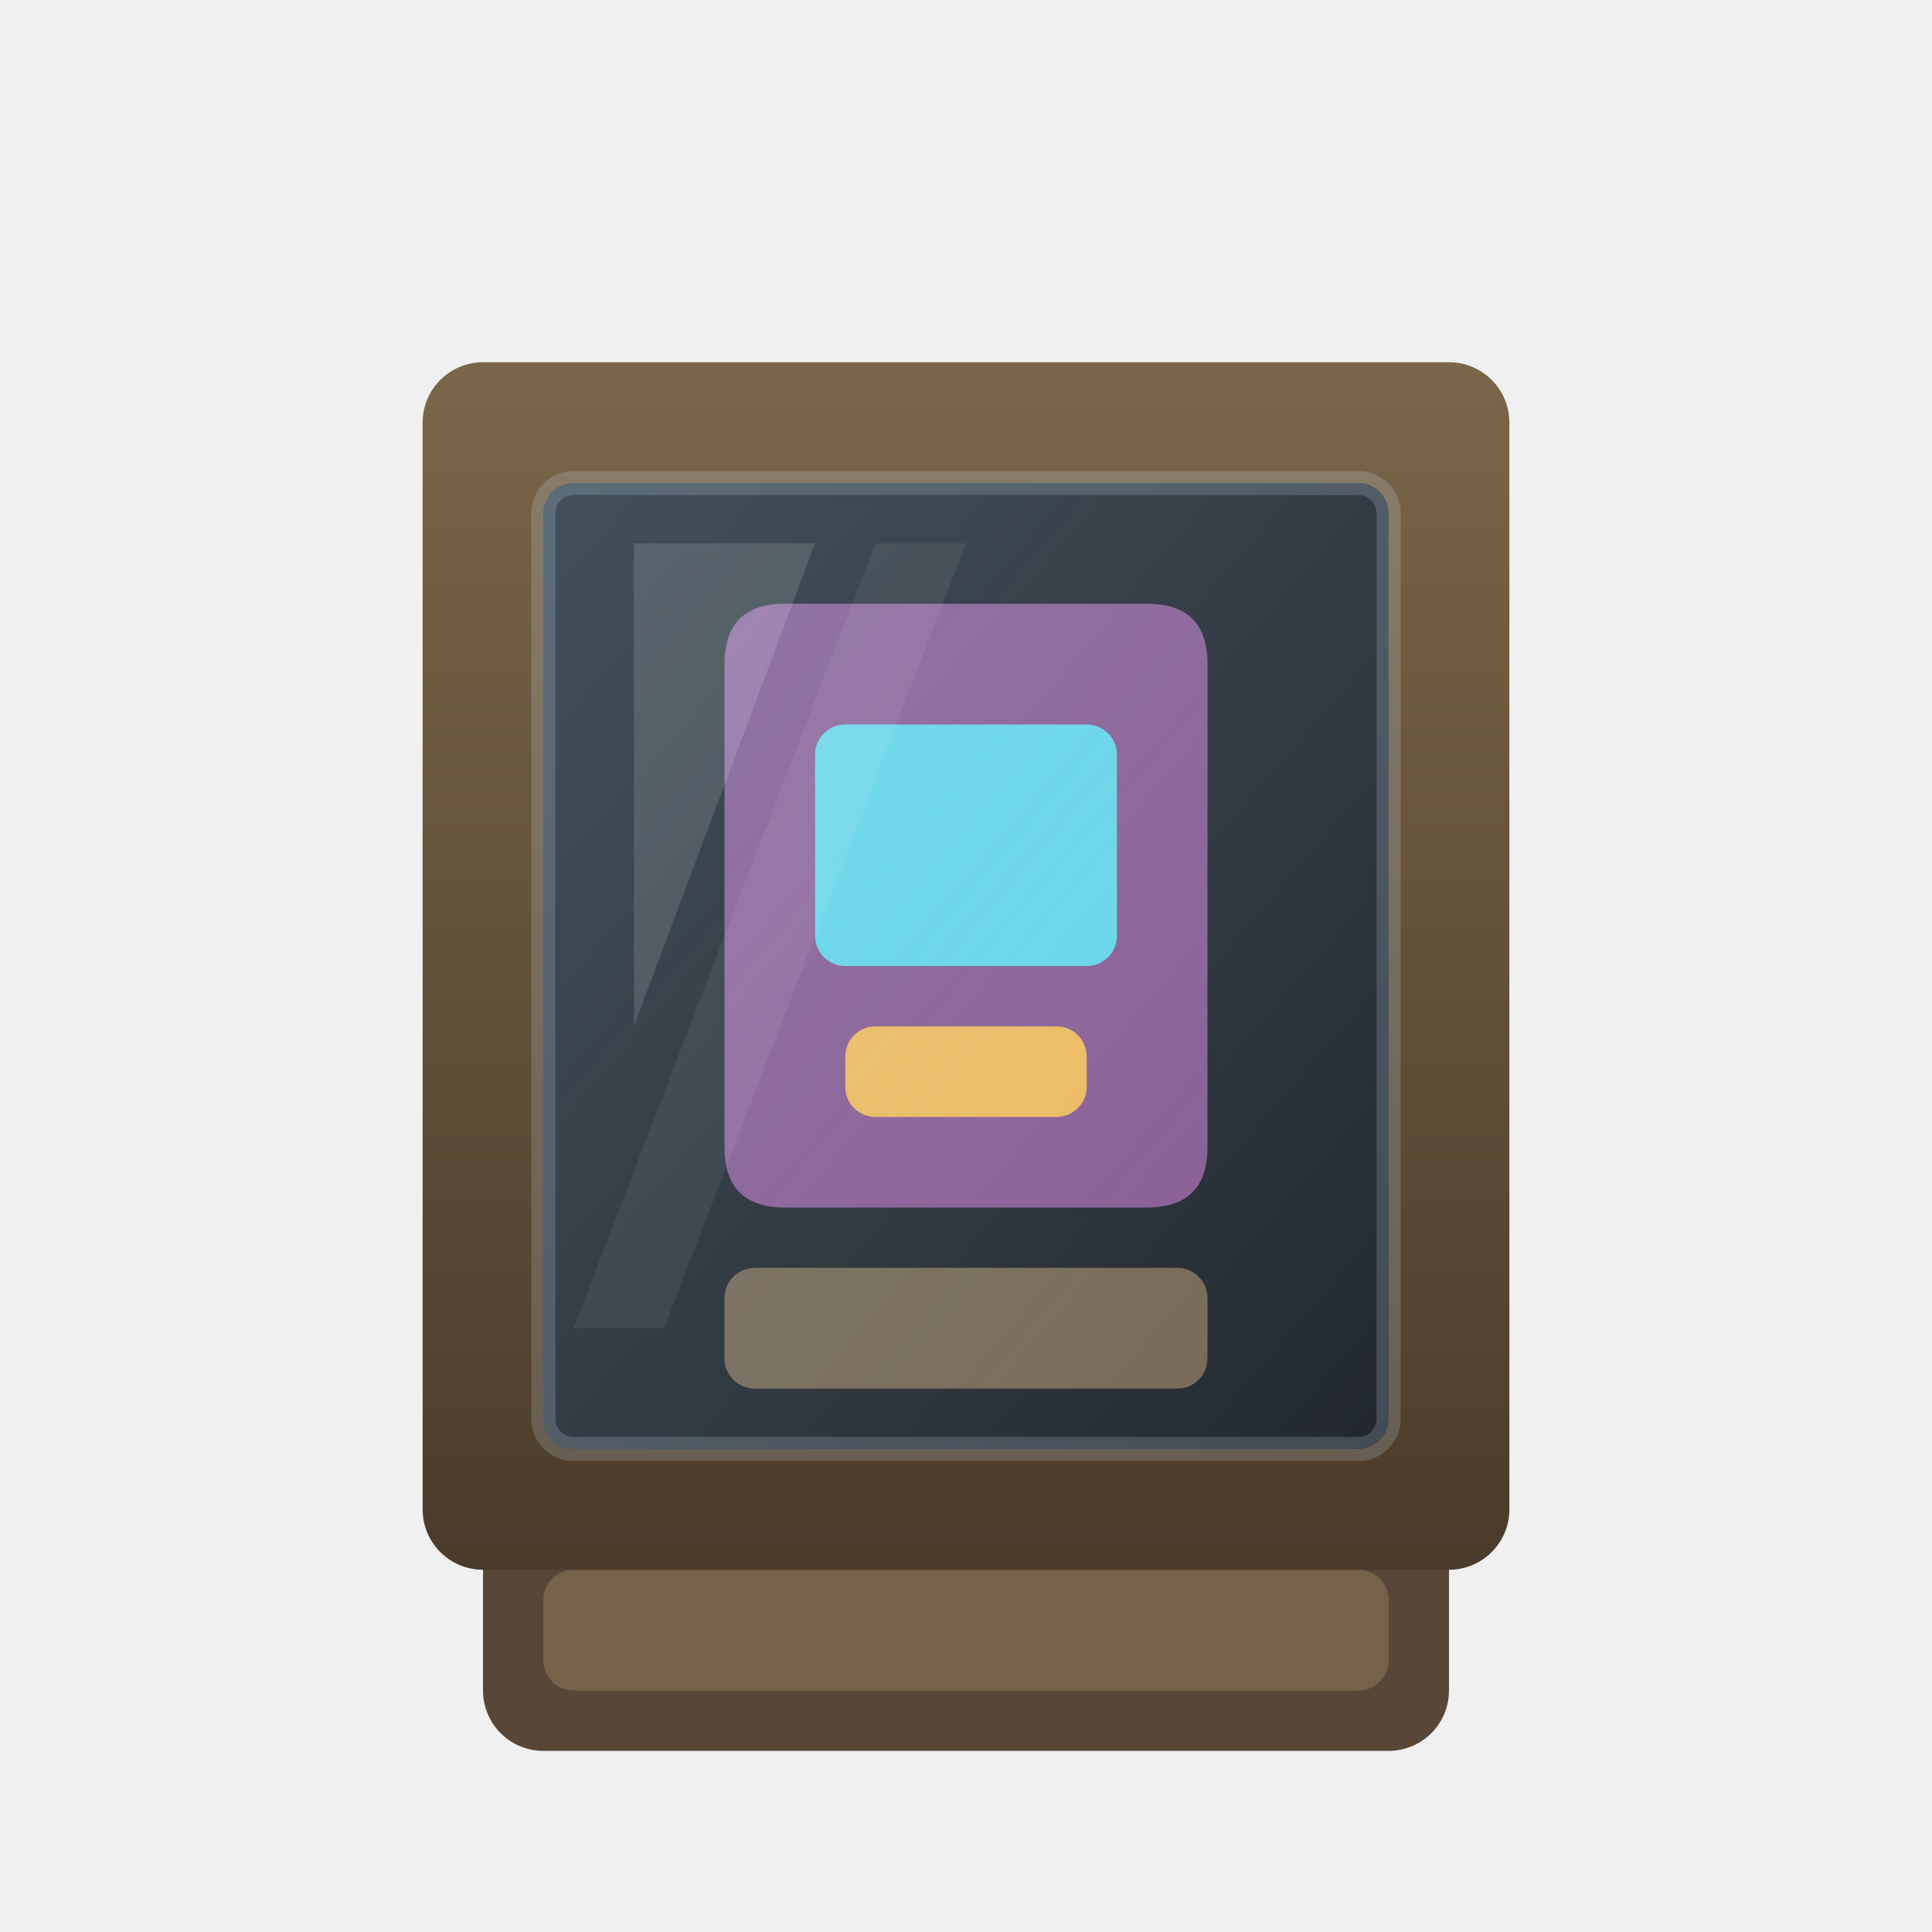
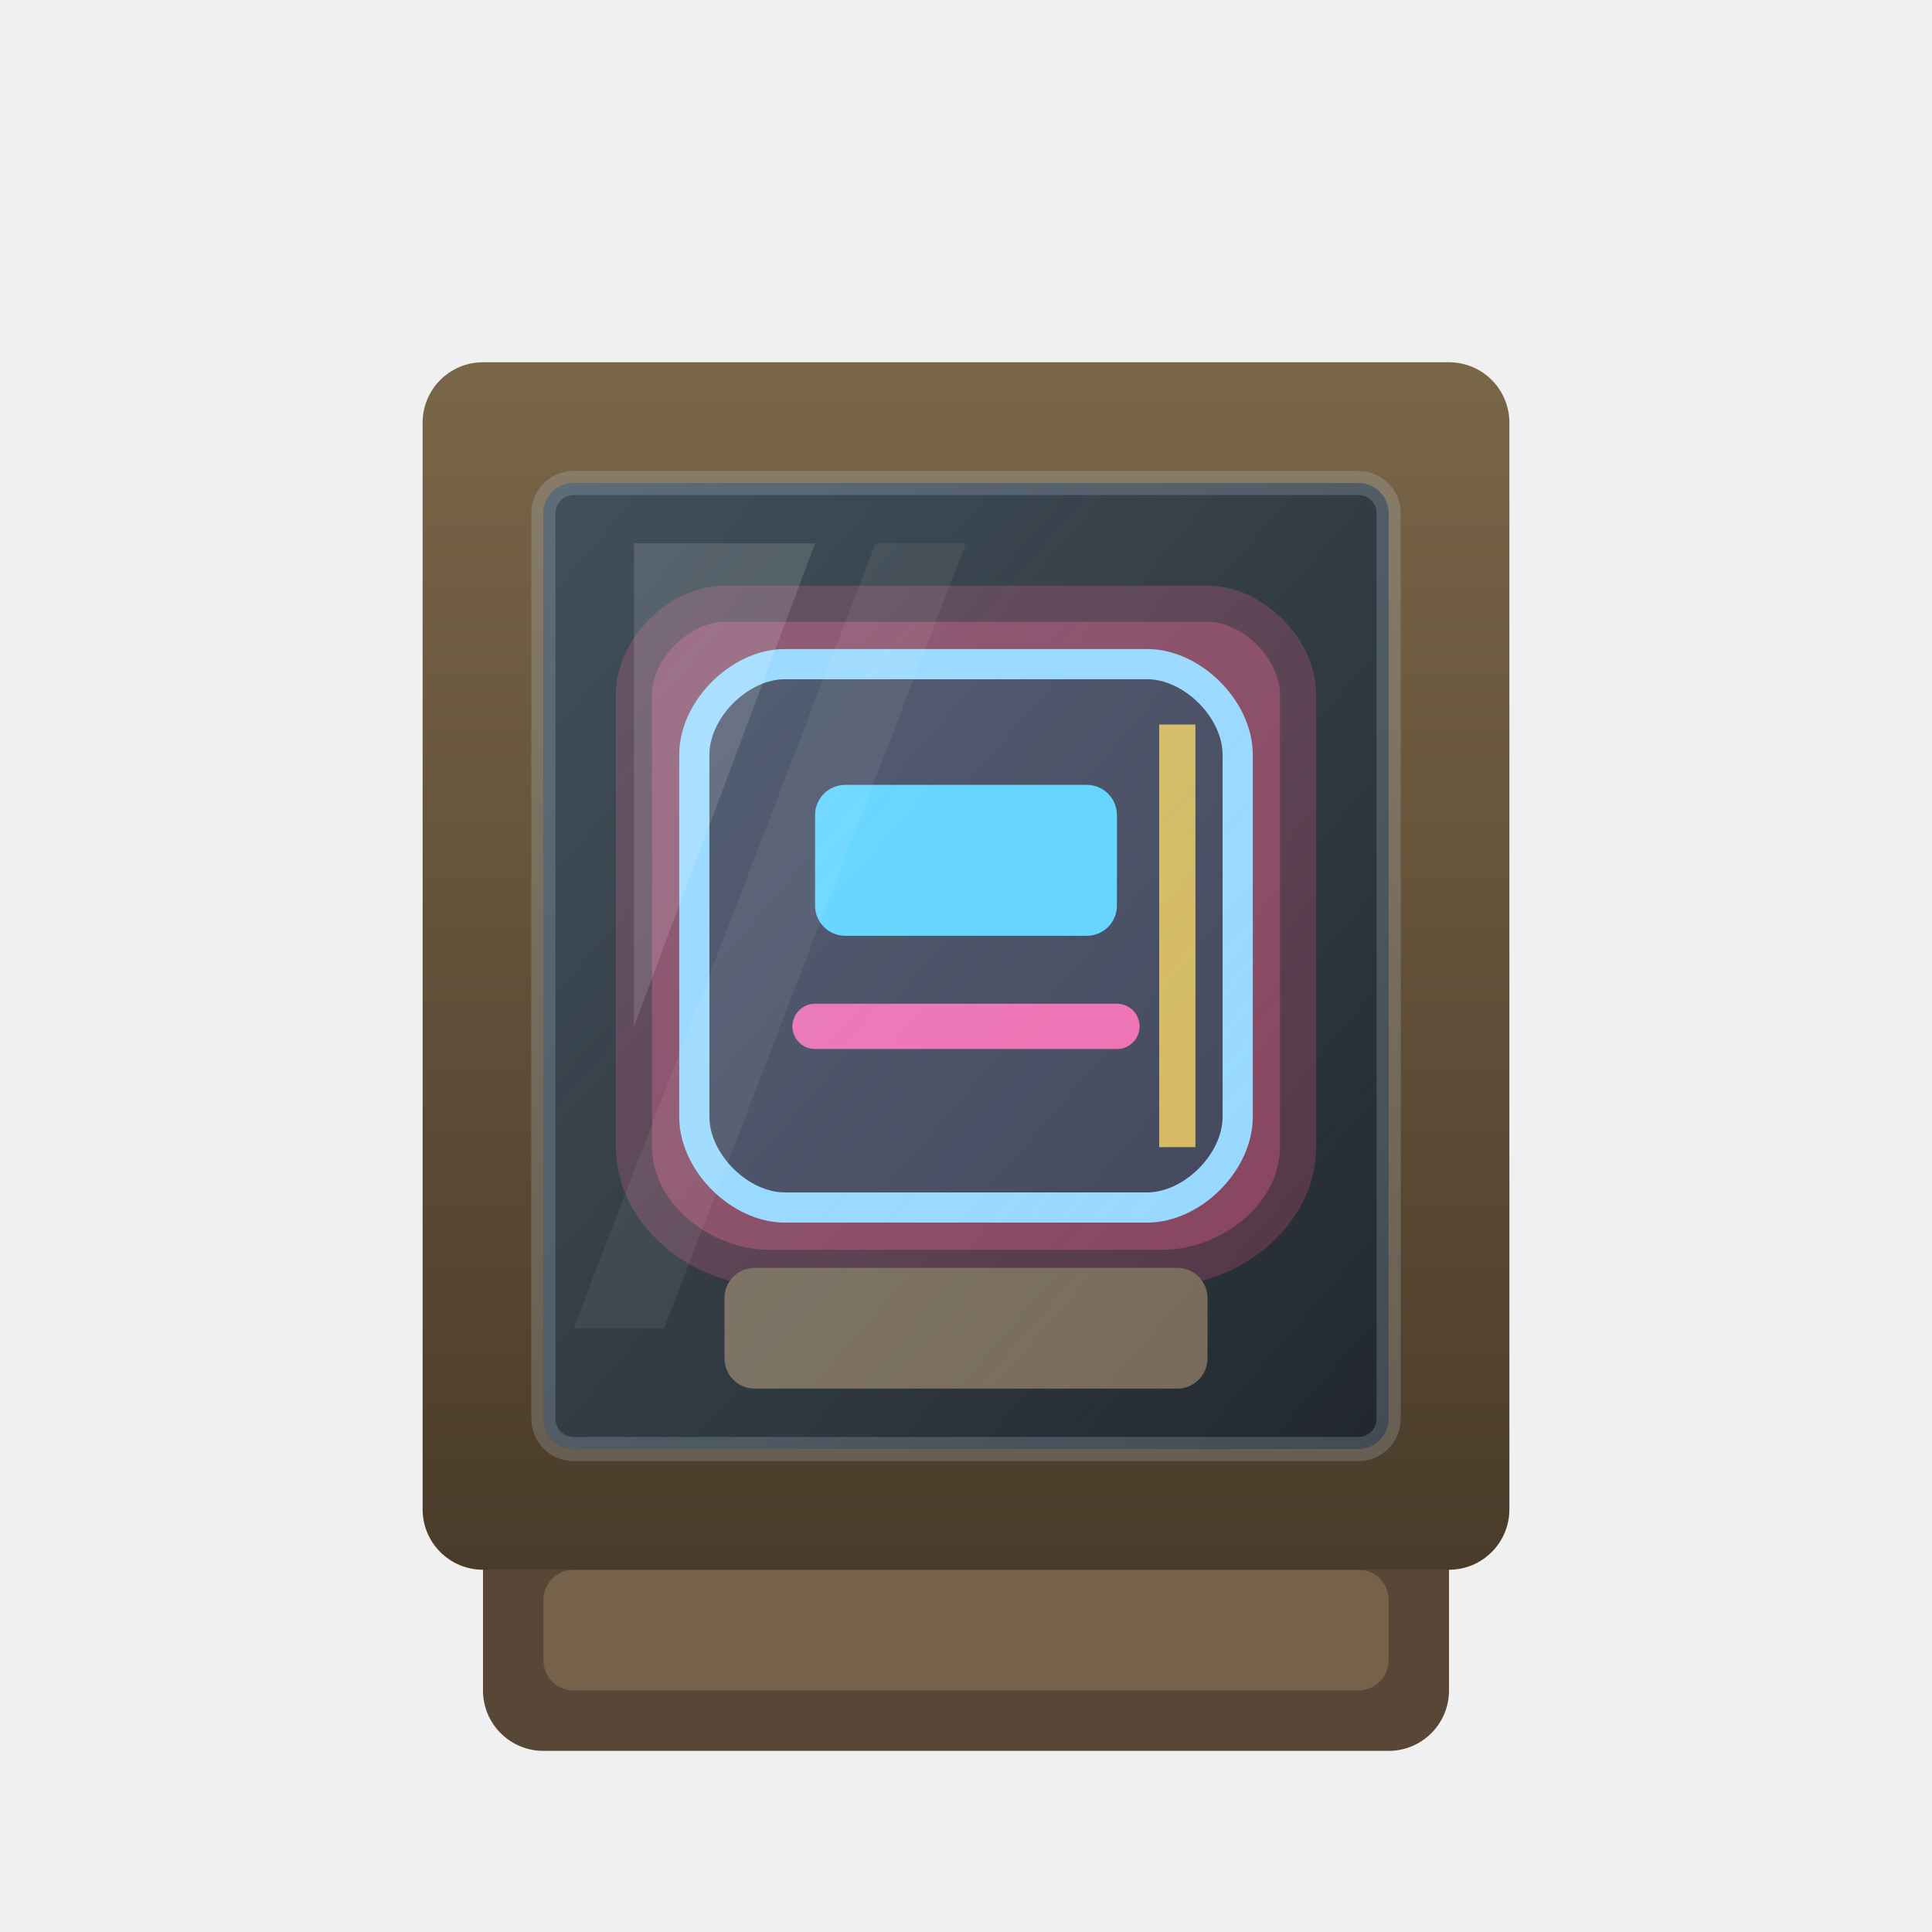
<svg xmlns="http://www.w3.org/2000/svg" viewBox="0 0 64 64">
  <defs>
-     <linearGradient id="bg" x1="0" y1="0" x2="0" y2="1">
-       <stop offset="0" stop-color="#2b2f3a" />
-       <stop offset="1" stop-color="#171a20" />
-     </linearGradient>
    <linearGradient id="frame" x1="0" y1="0" x2="0" y2="1">
      <stop offset="0" stop-color="#7a6648" />
      <stop offset="1" stop-color="#4a3b2a" />
    </linearGradient>
    <linearGradient id="glass" x1="0" y1="0" x2="1" y2="1">
      <stop offset="0" stop-color="#bfe9ff" stop-opacity="0.28" />
      <stop offset="1" stop-color="#e8f8ff" stop-opacity="0.08" />
    </linearGradient>
  </defs>
  <rect x="16" y="50" width="32" height="8" rx="2" fill="#584736" />
  <rect x="18" y="52" width="28" height="4" rx="1" fill="#76614a" />
  <rect x="14" y="12" width="36" height="40" rx="2" fill="url(#frame)" />
  <rect x="18" y="16" width="28" height="32" rx="1" fill="#10151c" />
+   <path d="M24 20 H40 C41.5 20 43 21.5 43 23 V38 C43 40.2 40.8 42 38.5 42 H25.5 C23.2 42 21 40.2 21 38 V23 C21 21.5 22.5 20 24 20 Z" fill="#7d2f4b" stroke="#442031" stroke-width="1.2" />
+   <path d="M26 22 H38 C39.5 22 41 23.5 41 25 V37 C41 38.5 39.5 40 38 40 H26 C24.5 40 23 38.5 23 37 V25 C23 23.5 24.5 22 26 22 Z" fill="#2f3147" stroke="#8fd5ff" stroke-width="1" />
+   <rect x="27" y="26" width="10" height="5" rx="1" fill="#4fd0ff" />
+   <path d="M27 34 H37" stroke="#f25ea8" stroke-width="1.5" stroke-linecap="round" />
+   <path d="M39 24 V38" stroke="#d5b24b" stroke-width="1.2" />
  <rect x="24" y="42" width="16" height="4" rx="1" fill="#6b5a45" />
-   <path d="M24 22 Q24 20 26 20 L38 20 Q40 20 40 22 L40 38 Q40 40 38 40 L26 40 Q24 40 24 38 Z" fill="#7f4c88" />
-   <rect x="27" y="24" width="10" height="8" rx="1" fill="#59d2e6" />
-   <rect x="28" y="34" width="8" height="3" rx="1" fill="#f0b44e" />
  <rect x="18" y="16" width="28" height="32" rx="1" fill="url(#glass)" stroke="#d8f3ff" stroke-opacity="0.18" stroke-width="0.8" />
  <path d="M21 18 L27 18 L21 34 Z" fill="#ffffff" fill-opacity="0.13" />
  <path d="M29 18 L32 18 L22 44 L19 44 Z" fill="#ffffff" fill-opacity="0.06" />
</svg>
